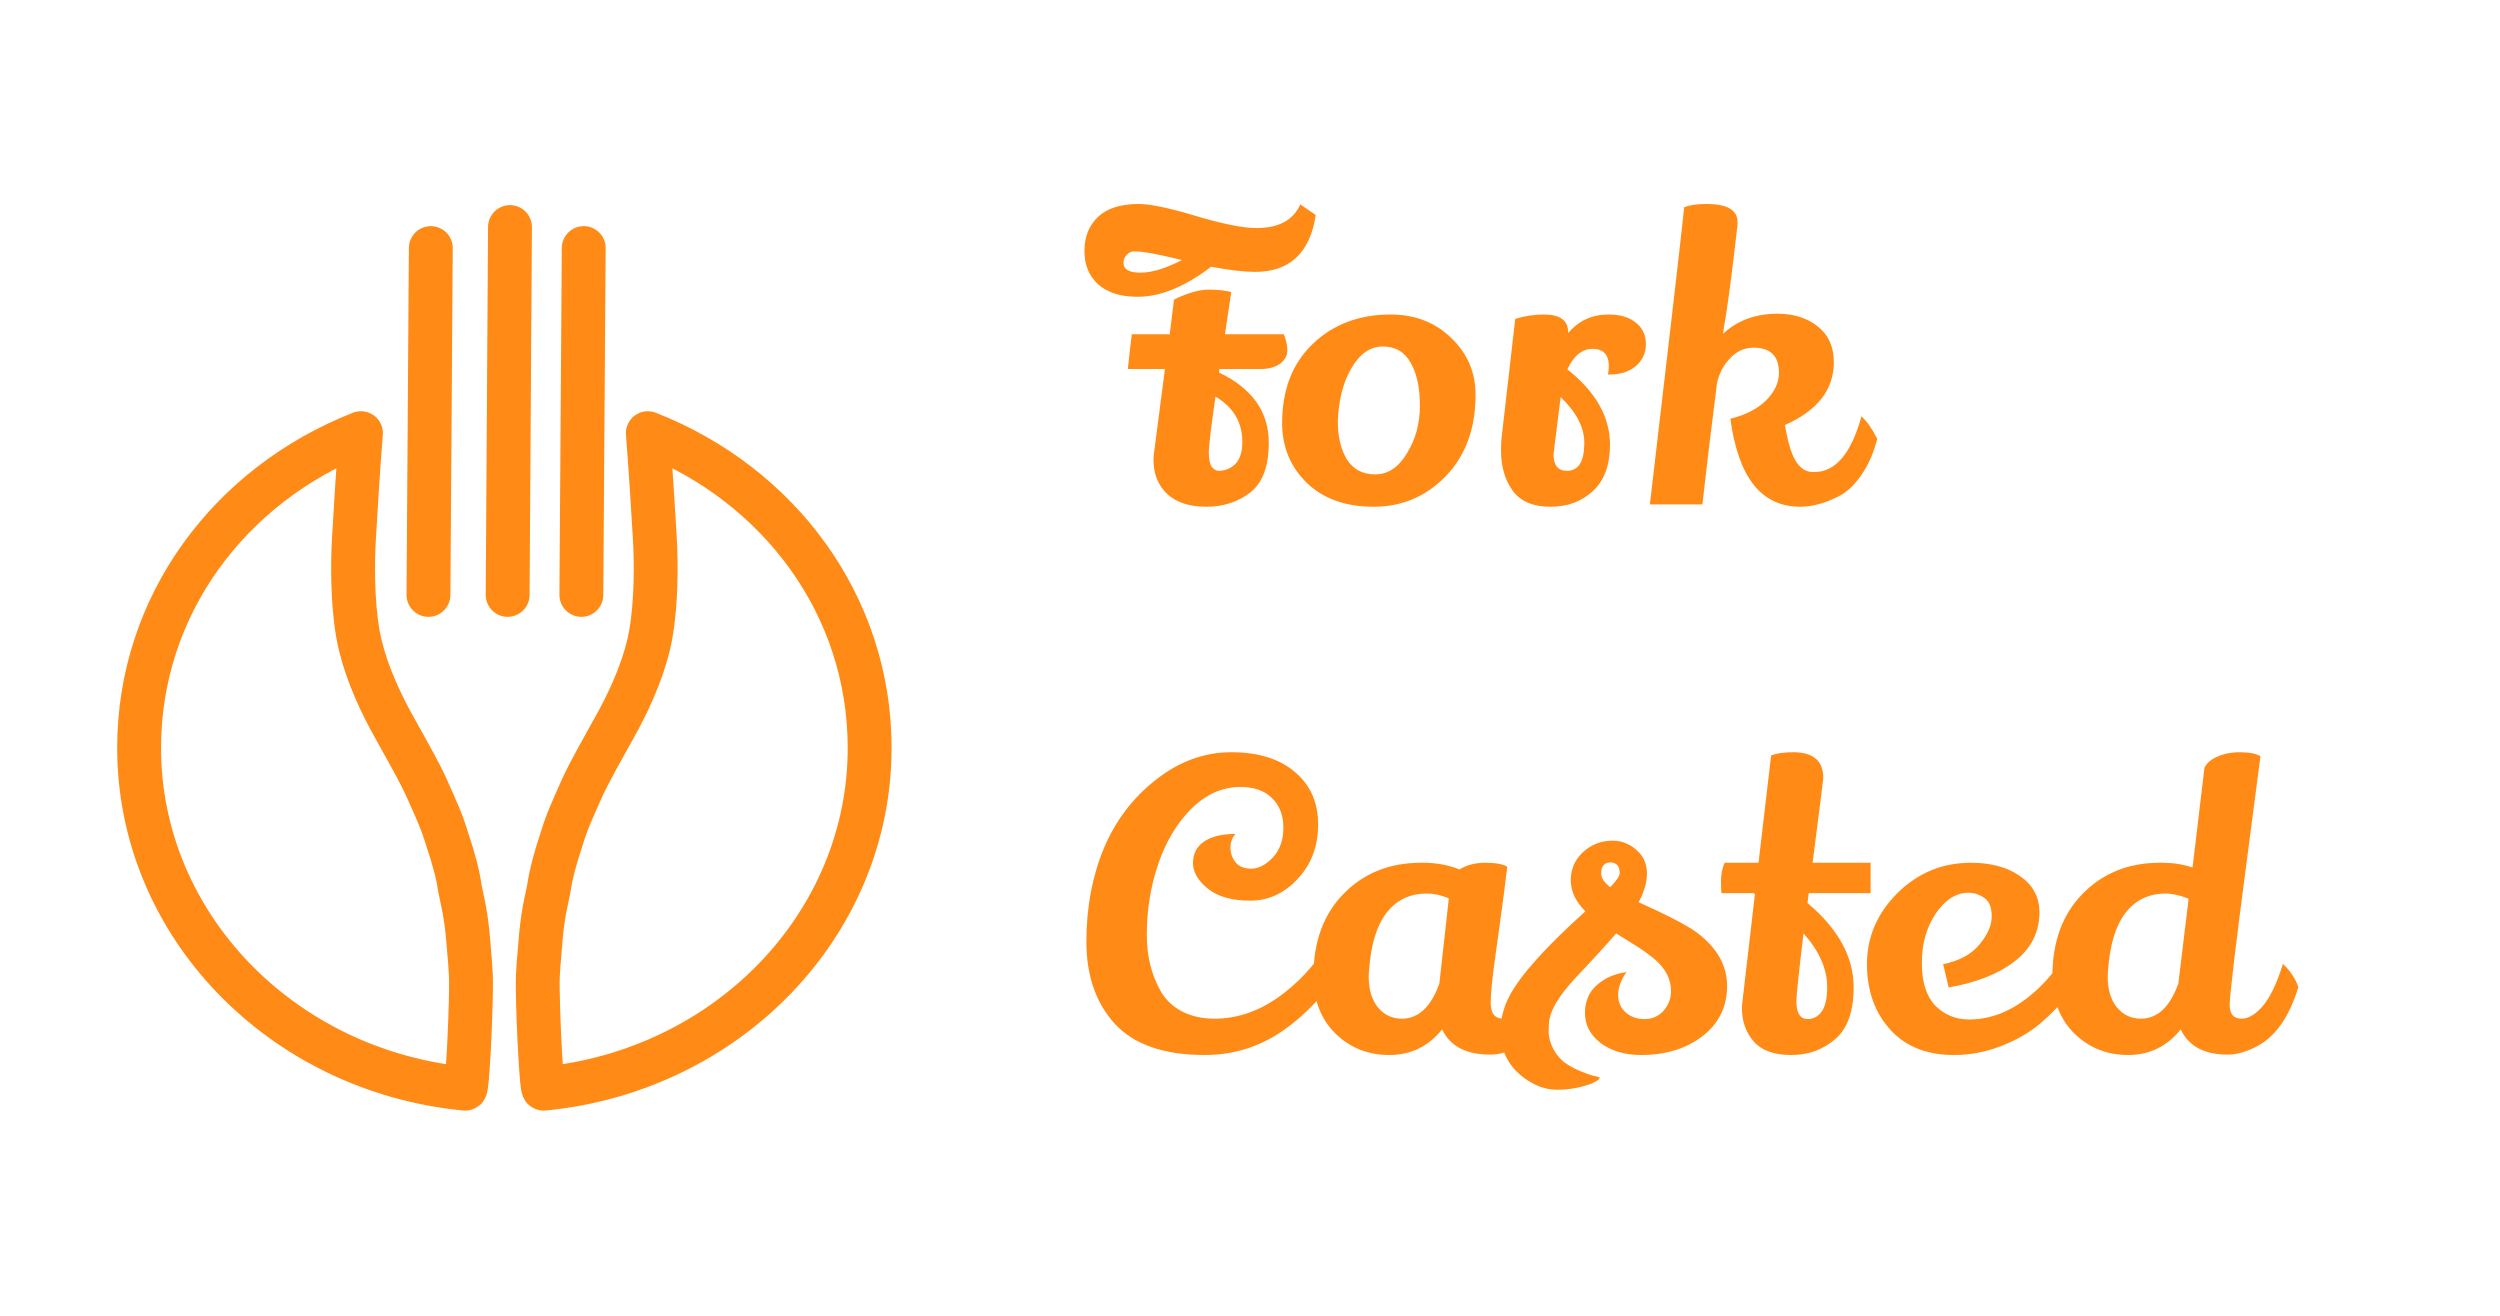
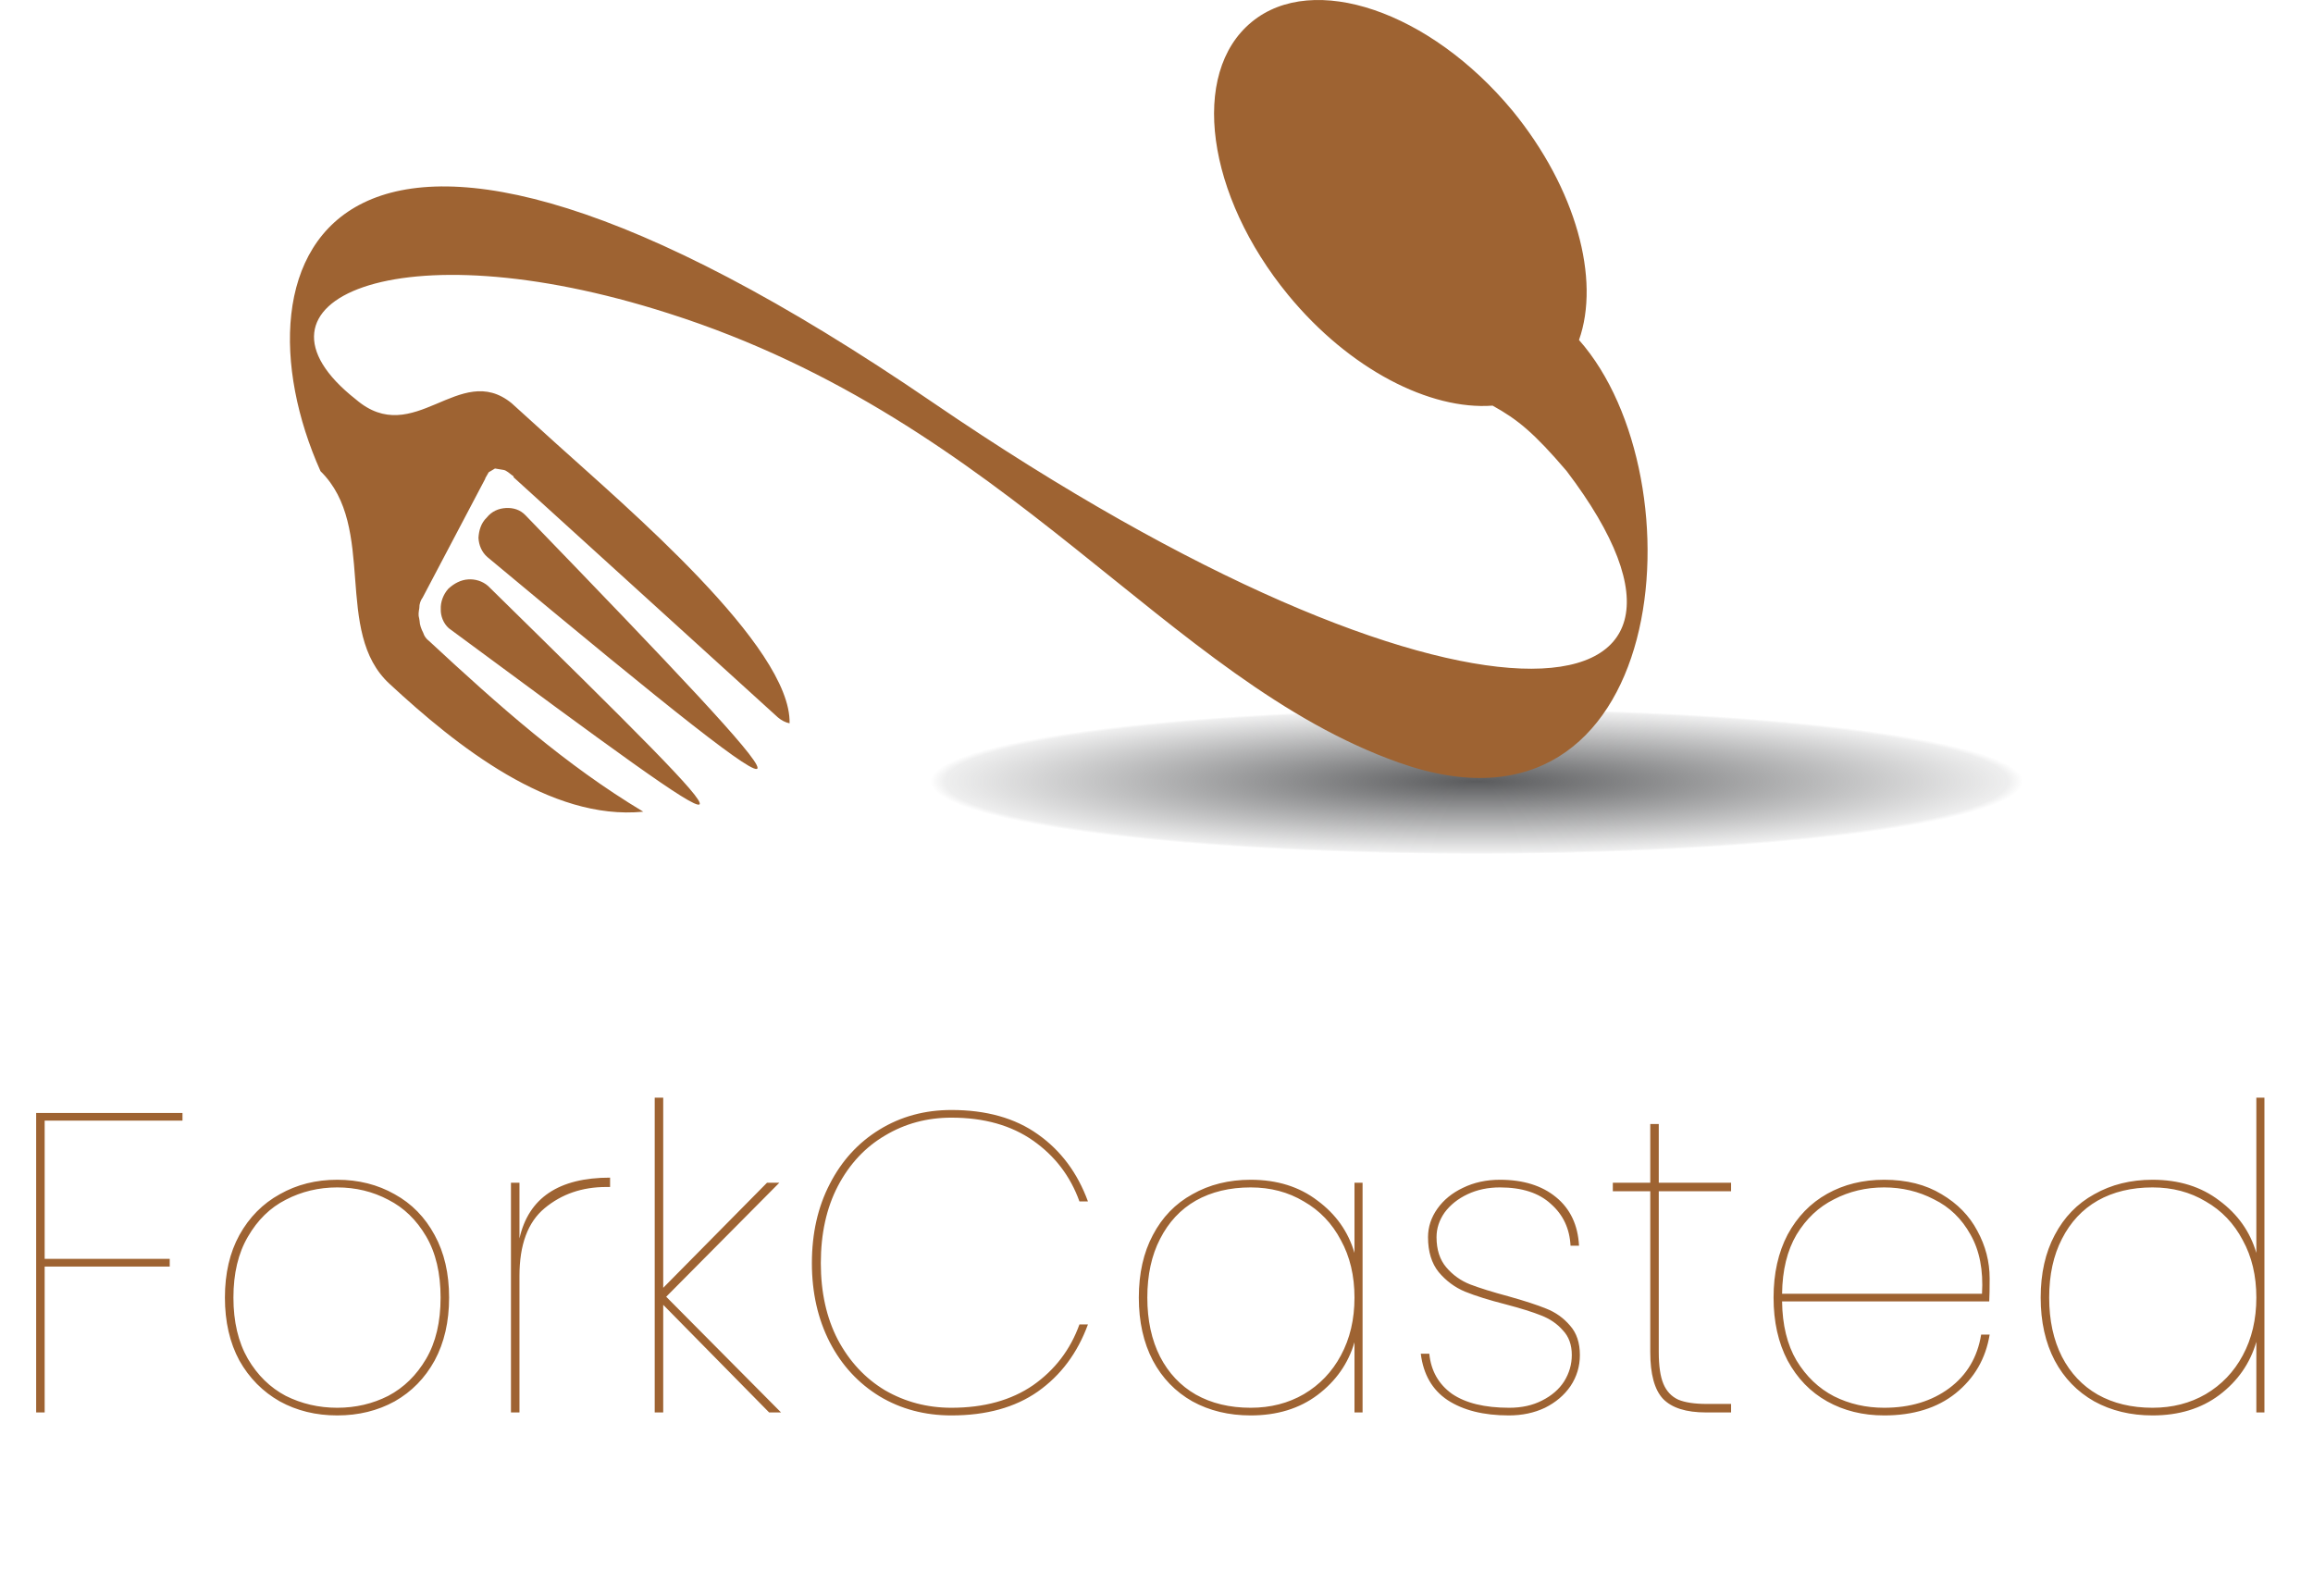
- <svg xmlns="http://www.w3.org/2000/svg" width="114" height="60" fill="none" viewBox="0 0 114 60">
-   <path stroke="#FF8A15" stroke-linecap="round" stroke-linejoin="round" stroke-width="2" d="M21.371 48.051C21.424 47.133 21.476 45.622 21.476 45.137C21.476 44.651 21.505 44.624 21.371 43.115C21.261 41.63 21.074 41.064 20.964 40.47C20.884 39.877 20.695 39.176 20.398 38.286C20.129 37.395 19.886 36.91 19.507 36.046C19.13 35.184 18.429 33.996 17.782 32.809C17.162 31.649 16.568 30.274 16.324 28.925C16.056 27.388 16.082 25.607 16.137 24.608C16.191 23.612 16.35 21.075 16.46 19.753C10.471 22.1 6.344 27.604 6.344 34.104C6.344 42.17 12.845 48.833 21.208 49.643C21.261 49.696 21.315 48.968 21.37 48.052M19.645 11.312L19.538 27.127M26.618 11.312L26.51 27.127M23.255 10.354L23.149 27.127M24.631 48.052C24.575 47.081 24.539 46.109 24.522 45.137C24.522 44.651 24.496 44.624 24.631 43.115C24.738 41.63 24.927 41.064 25.036 40.47C25.117 39.877 25.306 39.176 25.601 38.286C25.871 37.395 26.115 36.91 26.492 36.046C26.87 35.184 27.571 33.996 28.218 32.809C28.838 31.649 29.433 30.274 29.676 28.925C29.944 27.388 29.919 25.607 29.864 24.608C29.809 23.612 29.648 21.075 29.541 19.753C35.528 22.1 39.656 27.604 39.656 34.104C39.656 42.17 33.155 48.833 24.792 49.643C24.738 49.696 24.686 48.968 24.631 48.052Z" />
-   <path fill="#FF8A15" d="M57.226 12.398C56.746 12.398 56.08 12.32 55.228 12.164C54.028 13.076 52.918 13.532 51.898 13.532C51.862 13.532 51.826 13.532 51.79 13.532C51.058 13.52 50.482 13.328 50.062 12.956C49.654 12.572 49.45 12.068 49.45 11.444C49.45 10.808 49.654 10.292 50.062 9.896C50.482 9.5 51.1 9.302 51.916 9.302C52.456 9.302 53.32 9.482 54.508 9.842C55.756 10.214 56.686 10.4 57.298 10.4C58.306 10.4 58.972 10.04 59.296 9.32L59.998 9.806C59.734 11.534 58.81 12.398 57.226 12.398ZM51.232 11.984C51.232 12.284 51.49 12.434 52.006 12.434C52.522 12.434 53.152 12.242 53.896 11.858C52.84 11.594 52.114 11.462 51.718 11.462C51.586 11.462 51.472 11.516 51.376 11.624C51.28 11.72 51.232 11.84 51.232 11.984ZM56.146 13.316L55.858 15.242H58.54C58.648 15.494 58.702 15.74 58.702 15.98C58.702 16.22 58.588 16.424 58.36 16.592C58.132 16.748 57.844 16.826 57.496 16.826H55.606L55.588 16.988C57.1 17.708 57.856 18.776 57.856 20.192C57.856 21.26 57.574 22.016 57.01 22.46C56.446 22.892 55.78 23.108 55.012 23.108C54.244 23.108 53.65 22.916 53.23 22.532C52.81 22.136 52.6 21.614 52.6 20.966C52.6 20.858 52.612 20.72 52.636 20.552L53.122 16.826H51.43C51.502 16.142 51.562 15.614 51.61 15.242H53.338L53.536 13.658C54.16 13.358 54.682 13.208 55.102 13.208C55.522 13.208 55.87 13.244 56.146 13.316ZM55.57 21.47C55.858 21.47 56.11 21.368 56.326 21.164C56.542 20.948 56.65 20.612 56.65 20.156C56.65 19.256 56.242 18.566 55.426 18.086C55.234 19.418 55.132 20.252 55.12 20.588C55.12 20.912 55.162 21.14 55.246 21.272C55.342 21.404 55.45 21.47 55.57 21.47ZM63.416 14.342C64.519 14.342 65.438 14.696 66.169 15.404C66.913 16.112 67.285 16.976 67.285 17.996C67.285 19.544 66.829 20.786 65.918 21.722C65.017 22.646 63.925 23.108 62.642 23.108C61.358 23.108 60.337 22.742 59.581 22.01C58.837 21.278 58.465 20.372 58.465 19.292C58.465 17.78 58.928 16.58 59.852 15.692C60.788 14.792 61.975 14.342 63.416 14.342ZM63.056 15.8C62.492 15.8 62.017 16.124 61.633 16.772C61.249 17.42 61.039 18.236 61.004 19.22C61.004 19.916 61.142 20.492 61.417 20.948C61.706 21.404 62.138 21.632 62.714 21.632C63.289 21.632 63.77 21.314 64.153 20.678C64.549 20.042 64.748 19.316 64.748 18.5C64.748 17.684 64.609 17.036 64.334 16.556C64.058 16.052 63.632 15.8 63.056 15.8ZM73.361 16.7C73.361 16.172 73.115 15.908 72.623 15.908C72.143 15.908 71.759 16.22 71.471 16.844C72.767 17.864 73.415 19.01 73.415 20.282C73.415 21.206 73.157 21.908 72.641 22.388C72.125 22.868 71.477 23.108 70.697 23.108C69.917 23.108 69.347 22.868 68.987 22.388C68.627 21.896 68.447 21.278 68.447 20.534C68.447 20.306 68.453 20.138 68.465 20.03L69.095 14.54C69.527 14.408 69.965 14.342 70.409 14.342C71.141 14.342 71.507 14.612 71.507 15.152V15.188C71.987 14.624 72.599 14.342 73.343 14.342C73.883 14.342 74.303 14.468 74.603 14.72C74.903 14.96 75.053 15.284 75.053 15.692C75.053 16.1 74.897 16.436 74.585 16.7C74.285 16.952 73.889 17.078 73.397 17.078C73.373 17.078 73.349 17.078 73.325 17.078C73.349 16.946 73.361 16.82 73.361 16.7ZM72.245 20.192C72.245 19.496 71.885 18.8 71.165 18.104C70.949 19.832 70.841 20.702 70.841 20.714C70.841 21.218 71.045 21.47 71.453 21.47C71.981 21.47 72.245 21.044 72.245 20.192ZM83.623 16.52C83.623 17.768 82.879 18.722 81.391 19.382C81.427 19.598 81.481 19.856 81.553 20.156C81.769 21.044 82.129 21.5 82.633 21.524C82.669 21.524 82.705 21.524 82.741 21.524C83.701 21.524 84.415 20.678 84.883 18.986C85.135 19.214 85.375 19.556 85.603 20.012C85.435 20.66 85.195 21.206 84.883 21.65C84.583 22.094 84.253 22.412 83.893 22.604C83.257 22.94 82.657 23.108 82.093 23.108C80.773 23.108 79.849 22.37 79.321 20.894C79.117 20.306 78.979 19.706 78.907 19.094C79.591 18.926 80.131 18.65 80.527 18.266C80.923 17.87 81.121 17.45 81.121 17.006C81.121 16.238 80.737 15.854 79.969 15.854C79.549 15.854 79.189 16.016 78.889 16.34C78.589 16.652 78.391 17.03 78.295 17.474C78.223 18.086 78.103 19.052 77.935 20.372C77.779 21.68 77.677 22.556 77.629 23H75.235C76.099 15.644 76.621 11.126 76.801 9.446C77.053 9.35 77.395 9.302 77.827 9.302C78.763 9.302 79.231 9.578 79.231 10.13V10.238C78.991 12.41 78.769 14.072 78.565 15.224C79.225 14.612 80.053 14.306 81.049 14.306C81.793 14.306 82.405 14.498 82.885 14.882C83.377 15.266 83.623 15.812 83.623 16.52ZM54.94 48.108C53.08 48.108 51.712 47.634 50.836 46.686C49.972 45.738 49.54 44.49 49.54 42.942C49.54 41.382 49.804 39.966 50.332 38.694C50.872 37.41 51.67 36.36 52.726 35.544C53.782 34.716 54.922 34.302 56.146 34.302C57.382 34.302 58.348 34.602 59.044 35.202C59.752 35.79 60.106 36.588 60.106 37.596C60.106 38.592 59.794 39.42 59.17 40.08C58.558 40.74 57.838 41.07 57.01 41.07C56.182 41.07 55.54 40.89 55.084 40.53C54.628 40.158 54.4 39.768 54.4 39.36C54.4 38.94 54.562 38.616 54.886 38.388C55.222 38.148 55.708 38.028 56.344 38.028C56.188 38.184 56.11 38.394 56.11 38.658C56.11 38.91 56.188 39.132 56.344 39.324C56.5 39.516 56.74 39.612 57.064 39.612C57.388 39.612 57.712 39.444 58.036 39.108C58.36 38.76 58.522 38.304 58.522 37.74C58.522 37.176 58.348 36.726 58 36.39C57.664 36.054 57.184 35.886 56.56 35.886C55.744 35.886 55 36.216 54.328 36.876C53.668 37.536 53.164 38.376 52.816 39.396C52.468 40.416 52.294 41.49 52.294 42.618C52.294 43.59 52.504 44.448 52.924 45.192C53.14 45.576 53.458 45.882 53.878 46.11C54.31 46.338 54.814 46.452 55.39 46.452C56.374 46.452 57.322 46.14 58.234 45.516C59.146 44.88 59.914 44.064 60.538 43.068L61.15 44.166C60.442 45.318 59.554 46.266 58.486 47.01C57.418 47.742 56.236 48.108 54.94 48.108ZM67.957 48.09C66.853 48.09 66.121 47.706 65.761 46.938C65.138 47.718 64.334 48.108 63.349 48.108C62.377 48.108 61.556 47.778 60.883 47.118C60.224 46.458 59.894 45.588 59.894 44.508C59.894 42.936 60.355 41.682 61.279 40.746C62.203 39.81 63.373 39.342 64.79 39.342C64.826 39.342 64.862 39.342 64.897 39.342C65.498 39.342 66.049 39.444 66.553 39.648C66.877 39.444 67.267 39.342 67.724 39.342C68.192 39.342 68.528 39.402 68.731 39.522C68.624 40.41 68.51 41.286 68.389 42.15C68.269 43.002 68.186 43.608 68.138 43.968C68.029 44.784 67.975 45.372 67.975 45.732C67.975 46.212 68.168 46.452 68.552 46.452C68.852 46.452 69.169 46.254 69.505 45.858C69.841 45.45 70.135 44.814 70.388 43.95C70.736 44.262 70.975 44.61 71.108 44.994C70.76 46.134 70.291 46.938 69.704 47.406C69.115 47.862 68.534 48.09 67.957 48.09ZM65.059 40.746C64.291 40.746 63.679 41.04 63.224 41.628C62.779 42.204 62.516 43.068 62.431 44.22C62.419 44.328 62.413 44.43 62.413 44.526C62.413 45.114 62.551 45.582 62.828 45.93C63.115 46.278 63.481 46.452 63.925 46.452C64.681 46.452 65.251 45.918 65.635 44.85L66.067 40.962C65.719 40.818 65.383 40.746 65.059 40.746ZM77.333 42.492C78.281 43.188 78.755 44.01 78.755 44.958C78.755 45.906 78.383 46.668 77.639 47.244C76.895 47.82 75.959 48.108 74.831 48.108C74.099 48.108 73.487 47.928 72.995 47.568C72.515 47.196 72.275 46.74 72.275 46.2C72.275 45.66 72.455 45.234 72.815 44.922C73.175 44.598 73.625 44.4 74.165 44.328C73.913 44.688 73.787 45.036 73.787 45.372C73.787 45.696 73.901 45.96 74.129 46.164C74.357 46.368 74.645 46.47 74.993 46.47C75.341 46.47 75.629 46.344 75.857 46.092C76.085 45.828 76.199 45.528 76.199 45.192C76.199 44.64 75.941 44.148 75.425 43.716C75.113 43.464 74.777 43.23 74.417 43.014C74.057 42.786 73.865 42.666 73.841 42.654C73.793 42.618 73.745 42.588 73.697 42.564C73.481 42.816 73.169 43.164 72.761 43.608C72.353 44.04 72.029 44.388 71.789 44.652C71.117 45.384 70.739 45.996 70.655 46.488C70.631 46.584 70.619 46.77 70.619 47.046C70.619 47.31 70.697 47.586 70.853 47.874C71.021 48.162 71.219 48.378 71.447 48.522C71.675 48.666 71.897 48.78 72.113 48.864C72.341 48.96 72.533 49.026 72.689 49.062C72.857 49.098 72.941 49.122 72.941 49.134C72.941 49.218 72.809 49.314 72.545 49.422C72.053 49.602 71.537 49.692 70.997 49.692C70.469 49.692 69.953 49.5 69.449 49.116C68.765 48.588 68.423 47.886 68.423 47.01C68.423 46.47 68.561 45.936 68.837 45.408C69.329 44.472 70.481 43.188 72.293 41.556C71.849 41.112 71.627 40.638 71.627 40.134C71.627 39.63 71.813 39.204 72.185 38.856C72.569 38.508 73.019 38.334 73.535 38.334C74.003 38.334 74.411 38.52 74.759 38.892C74.987 39.144 75.101 39.462 75.101 39.846C75.101 40.23 74.975 40.662 74.723 41.142C76.007 41.718 76.877 42.168 77.333 42.492ZM73.427 40.458C73.715 40.158 73.859 39.942 73.859 39.81C73.859 39.51 73.727 39.348 73.463 39.324C73.163 39.324 73.013 39.492 73.013 39.828C73.013 40.032 73.151 40.242 73.427 40.458ZM83.141 35.472C83.141 35.544 82.978 36.834 82.654 39.342H85.3V40.728H82.475L82.421 41.178C83.825 42.354 84.526 43.638 84.526 45.03C84.526 46.122 84.245 46.908 83.68 47.388C83.129 47.868 82.463 48.108 81.683 48.108C80.903 48.108 80.332 47.904 79.972 47.496C79.612 47.076 79.433 46.572 79.433 45.984C79.433 45.852 79.445 45.708 79.469 45.552L80.026 40.764L79.954 40.728H78.496C78.484 40.608 78.478 40.416 78.478 40.152C78.478 39.876 78.532 39.606 78.641 39.342H80.189L80.764 34.446C81.016 34.35 81.353 34.302 81.772 34.302C82.684 34.302 83.141 34.692 83.141 35.472ZM83.32 45.012C83.32 44.184 82.96 43.368 82.24 42.564C82.025 44.352 81.916 45.384 81.916 45.66C81.916 46.2 82.091 46.47 82.439 46.47C82.691 46.47 82.9 46.356 83.069 46.128C83.237 45.888 83.32 45.516 83.32 45.012ZM88.608 43.968C89.352 43.812 89.904 43.512 90.264 43.068C90.636 42.624 90.822 42.198 90.822 41.79C90.822 41.37 90.708 41.088 90.48 40.944C90.264 40.788 90.024 40.71 89.76 40.71C89.196 40.71 88.698 41.028 88.266 41.664C87.846 42.288 87.636 43.038 87.636 43.914C87.636 44.778 87.84 45.426 88.248 45.858C88.668 46.278 89.184 46.488 89.796 46.488C90.696 46.488 91.56 46.176 92.388 45.552C93.216 44.928 93.888 44.112 94.404 43.104C94.668 43.356 94.908 43.668 95.124 44.04C94.728 44.94 94.026 45.822 93.018 46.686C92.514 47.106 91.914 47.448 91.218 47.712C90.534 47.976 89.826 48.108 89.094 48.108C87.894 48.108 86.946 47.742 86.25 47.01C85.506 46.218 85.134 45.204 85.134 43.968C85.134 42.732 85.596 41.652 86.52 40.728C87.456 39.804 88.572 39.342 89.868 39.342C90.792 39.342 91.542 39.546 92.118 39.954C92.694 40.35 92.988 40.89 93 41.574C93 42.498 92.628 43.248 91.884 43.824C91.152 44.4 90.144 44.802 88.86 45.03L88.608 43.968ZM100.521 35.022C100.605 34.818 100.791 34.65 101.079 34.518C101.379 34.374 101.733 34.302 102.141 34.302C102.561 34.302 102.873 34.362 103.077 34.482C102.957 35.418 102.765 36.888 102.501 38.892C101.949 43.08 101.673 45.39 101.673 45.822C101.673 46.242 101.853 46.452 102.213 46.452C102.525 46.452 102.849 46.26 103.185 45.876C103.521 45.48 103.827 44.838 104.103 43.95C104.439 44.274 104.673 44.628 104.805 45.012C104.373 46.44 103.695 47.364 102.771 47.784C102.351 47.988 101.955 48.09 101.583 48.09C100.515 48.09 99.801 47.706 99.441 46.938C98.817 47.718 98.019 48.108 97.047 48.108C96.075 48.108 95.253 47.778 94.581 47.118C93.921 46.458 93.591 45.588 93.591 44.508C93.591 42.936 94.053 41.682 94.977 40.746C95.901 39.81 97.071 39.342 98.487 39.342C98.523 39.342 98.559 39.342 98.595 39.342C99.087 39.342 99.549 39.414 99.981 39.558L100.521 35.022ZM98.757 40.746C97.989 40.746 97.377 41.04 96.921 41.628C96.477 42.204 96.213 43.068 96.129 44.22C96.117 44.328 96.111 44.43 96.111 44.526C96.111 45.114 96.249 45.582 96.525 45.93C96.813 46.278 97.179 46.452 97.623 46.452C98.379 46.452 98.949 45.918 99.333 44.85L99.801 40.98C99.405 40.824 99.057 40.746 98.757 40.746Z" />
+ <svg xmlns="http://www.w3.org/2000/svg" width="87" height="60" viewBox="0 0 87 60" fill="none">
+   <path d="M55.543 32.126C44.185 32.126 34.984 30.902 34.984 29.397C34.984 27.883 44.185 26.661 55.543 26.661C66.892 26.661 76.095 27.883 76.095 29.397C76.095 30.902 66.892 32.126 55.543 32.126Z" fill="url(#paint0_radial_601_464)" />
+   <path fill-rule="evenodd" clip-rule="evenodd" d="M19.768 19.383C19.564 19.168 19.304 19.094 19.031 19.108C18.757 19.122 18.498 19.229 18.307 19.469C18.091 19.673 18.012 19.961 17.997 20.23C18.011 20.503 18.118 20.763 18.328 20.949C32.37 32.66 30.916 30.908 19.768 19.383ZM18.357 22.039C18.147 21.853 17.858 21.774 17.613 21.793C17.34 21.807 17.076 21.945 16.859 22.149C16.673 22.36 16.566 22.643 16.579 22.916C16.57 23.156 16.671 23.443 16.882 23.63C29.085 32.649 29.329 32.811 18.357 22.039ZM52.613 28.682C62.831 32.302 64.003 17.997 59.392 12.788C60.198 10.512 59.294 7.104 56.892 4.166C53.783 0.417 49.391 -1.076 47.081 0.826C44.735 2.753 45.379 7.354 48.457 11.099C50.76 13.898 53.788 15.432 56.142 15.257C57.079 15.776 57.69 16.27 58.924 17.714C66.331 27.463 54.854 28.635 35.108 15.153C12.203 -0.524 8.548 9.896 12.056 17.723C14.204 19.831 12.515 23.77 14.658 25.727C17.164 28.049 20.698 30.876 24.195 30.53C21.264 28.77 18.798 26.576 16.137 24.108C16.032 24.03 15.957 23.927 15.918 23.799C15.85 23.669 15.787 23.506 15.782 23.354L15.767 23.262C15.727 23.135 15.747 23.018 15.772 22.87C15.769 22.719 15.821 22.578 15.9 22.471L18.249 18.012L18.255 17.983L18.382 17.763L18.618 17.622L18.939 17.675C19.057 17.695 19.159 17.803 19.32 17.921L19.316 17.95L29.256 26.98C29.387 27.093 29.553 27.18 29.699 27.205C29.765 24.321 23.533 19.052 20.917 16.682L19.242 15.164C17.279 13.567 15.572 16.898 13.385 15.022C8.751 11.377 14.848 8.484 25.149 11.787C37.972 15.875 43.877 25.583 52.613 28.682Z" fill="#9E6332" />
+   <path d="M6.864 41.862V42.15H1.68V47.35H6.384V47.638H1.68V53.126H1.36V41.862H6.864ZM12.684 53.238C11.884 53.238 11.164 53.062 10.524 52.71C9.884 52.347 9.377 51.835 9.004 51.174C8.641 50.502 8.46 49.712 8.46 48.806C8.46 47.899 8.641 47.115 9.004 46.454C9.377 45.782 9.884 45.27 10.524 44.918C11.164 44.555 11.884 44.374 12.684 44.374C13.484 44.374 14.204 44.555 14.844 44.918C15.484 45.27 15.985 45.782 16.348 46.454C16.711 47.115 16.892 47.899 16.892 48.806C16.892 49.712 16.711 50.502 16.348 51.174C15.985 51.835 15.484 52.347 14.844 52.71C14.204 53.062 13.484 53.238 12.684 53.238ZM12.684 52.95C13.377 52.95 14.017 52.8 14.604 52.502C15.191 52.192 15.665 51.728 16.028 51.11C16.391 50.491 16.572 49.723 16.572 48.806C16.572 47.888 16.391 47.12 16.028 46.502C15.665 45.883 15.191 45.424 14.604 45.126C14.017 44.816 13.377 44.662 12.684 44.662C11.991 44.662 11.345 44.816 10.748 45.126C10.161 45.424 9.687 45.888 9.324 46.518C8.961 47.136 8.78 47.899 8.78 48.806C8.78 49.712 8.961 50.48 9.324 51.11C9.687 51.728 10.161 52.192 10.748 52.502C11.345 52.8 11.991 52.95 12.684 52.95ZM19.539 46.582C19.881 45.056 21.017 44.294 22.947 44.294V44.646H22.803C21.897 44.646 21.123 44.912 20.483 45.446C19.854 45.968 19.539 46.816 19.539 47.99V53.126H19.219V44.486H19.539V46.582ZM28.93 53.126L24.946 49.078V53.126H24.626V41.286H24.946V48.438L28.85 44.486H29.314L25.058 48.774L29.378 53.126H28.93ZM30.538 47.51C30.538 46.39 30.762 45.398 31.21 44.534C31.658 43.659 32.282 42.976 33.082 42.486C33.882 41.995 34.783 41.75 35.786 41.75C37.098 41.75 38.181 42.054 39.034 42.662C39.898 43.27 40.528 44.112 40.922 45.19H40.602C40.261 44.24 39.679 43.478 38.858 42.902C38.037 42.326 37.013 42.038 35.786 42.038C34.869 42.038 34.037 42.262 33.29 42.71C32.544 43.147 31.951 43.782 31.514 44.614C31.087 45.435 30.874 46.4 30.874 47.51C30.874 48.608 31.087 49.568 31.514 50.39C31.951 51.211 32.544 51.846 33.29 52.294C34.047 52.731 34.88 52.95 35.786 52.95C37.013 52.95 38.037 52.667 38.858 52.102C39.679 51.526 40.261 50.763 40.602 49.814H40.922C40.528 50.891 39.898 51.734 39.034 52.342C38.181 52.939 37.098 53.238 35.786 53.238C34.783 53.238 33.882 52.998 33.082 52.518C32.282 52.027 31.658 51.35 31.21 50.486C30.762 49.611 30.538 48.619 30.538 47.51ZM42.835 48.806C42.835 47.899 43.011 47.115 43.363 46.454C43.715 45.782 44.211 45.27 44.851 44.918C45.491 44.555 46.222 44.374 47.043 44.374C48.035 44.374 48.872 44.635 49.555 45.158C50.248 45.67 50.712 46.326 50.947 47.126V44.486H51.251V53.126H50.947V50.486C50.712 51.286 50.248 51.947 49.555 52.47C48.872 52.982 48.035 53.238 47.043 53.238C46.222 53.238 45.491 53.062 44.851 52.71C44.211 52.347 43.715 51.835 43.363 51.174C43.011 50.502 42.835 49.712 42.835 48.806ZM50.947 48.806C50.947 47.984 50.776 47.264 50.435 46.646C50.104 46.016 49.64 45.531 49.043 45.19C48.456 44.838 47.79 44.662 47.043 44.662C46.254 44.662 45.566 44.827 44.979 45.158C44.403 45.488 43.955 45.968 43.635 46.598C43.315 47.216 43.155 47.952 43.155 48.806C43.155 49.659 43.315 50.4 43.635 51.03C43.955 51.648 44.403 52.123 44.979 52.454C45.566 52.784 46.254 52.95 47.043 52.95C47.79 52.95 48.456 52.779 49.043 52.438C49.64 52.086 50.104 51.6 50.435 50.982C50.776 50.352 50.947 49.627 50.947 48.806ZM56.753 53.238C55.804 53.238 55.036 53.046 54.449 52.662C53.873 52.278 53.537 51.696 53.441 50.918H53.761C53.825 51.558 54.108 52.059 54.609 52.422C55.121 52.774 55.841 52.95 56.769 52.95C57.239 52.95 57.649 52.859 58.001 52.678C58.364 52.496 58.641 52.256 58.833 51.958C59.025 51.648 59.121 51.318 59.121 50.966C59.121 50.582 59.009 50.272 58.785 50.038C58.572 49.792 58.3 49.606 57.969 49.478C57.649 49.35 57.207 49.211 56.641 49.062C56.012 48.902 55.5 48.742 55.105 48.582C54.721 48.422 54.391 48.176 54.113 47.846C53.847 47.515 53.713 47.078 53.713 46.534C53.713 46.15 53.831 45.792 54.065 45.462C54.3 45.131 54.62 44.87 55.025 44.678C55.441 44.475 55.905 44.374 56.417 44.374C57.292 44.374 57.996 44.592 58.529 45.03C59.063 45.467 59.351 46.075 59.393 46.854H59.073C59.041 46.214 58.796 45.691 58.337 45.286C57.889 44.87 57.249 44.662 56.417 44.662C55.969 44.662 55.564 44.747 55.201 44.918C54.839 45.088 54.551 45.318 54.337 45.606C54.135 45.894 54.033 46.203 54.033 46.534C54.033 47.003 54.156 47.382 54.401 47.67C54.647 47.958 54.945 48.171 55.297 48.31C55.66 48.448 56.14 48.598 56.737 48.758C57.345 48.928 57.82 49.083 58.161 49.222C58.513 49.36 58.812 49.574 59.057 49.862C59.303 50.139 59.425 50.507 59.425 50.966C59.425 51.392 59.308 51.782 59.073 52.134C58.839 52.475 58.519 52.747 58.113 52.95C57.708 53.142 57.255 53.238 56.753 53.238ZM62.392 44.806V50.854C62.392 51.376 62.45 51.776 62.568 52.054C62.685 52.331 62.872 52.528 63.128 52.646C63.384 52.752 63.741 52.806 64.2 52.806H65.112V53.126H64.168C63.421 53.126 62.882 52.955 62.552 52.614C62.232 52.272 62.072 51.686 62.072 50.854V44.806H60.664V44.486H62.072V42.278H62.392V44.486H65.112V44.806H62.392ZM70.87 52.95C71.841 52.95 72.657 52.704 73.318 52.214C73.979 51.723 74.379 51.051 74.518 50.198H74.838C74.689 51.104 74.262 51.84 73.558 52.406C72.865 52.96 71.969 53.238 70.87 53.238C70.07 53.238 69.355 53.062 68.726 52.71C68.097 52.358 67.601 51.846 67.238 51.174C66.886 50.502 66.71 49.712 66.71 48.806C66.71 47.899 66.886 47.11 67.238 46.438C67.601 45.766 68.097 45.254 68.726 44.902C69.355 44.55 70.07 44.374 70.87 44.374C71.713 44.374 72.433 44.555 73.03 44.918C73.627 45.27 74.075 45.728 74.374 46.294C74.683 46.859 74.838 47.456 74.838 48.086C74.838 48.47 74.833 48.758 74.822 48.95H67.03C67.041 49.835 67.222 50.576 67.574 51.174C67.937 51.771 68.406 52.219 68.982 52.518C69.558 52.806 70.187 52.95 70.87 52.95ZM70.87 44.662C70.187 44.662 69.558 44.811 68.982 45.11C68.406 45.398 67.937 45.84 67.574 46.438C67.222 47.035 67.041 47.776 67.03 48.662H74.55C74.603 47.776 74.459 47.035 74.118 46.438C73.787 45.84 73.329 45.398 72.742 45.11C72.166 44.811 71.542 44.662 70.87 44.662ZM76.757 48.806C76.757 47.899 76.933 47.115 77.285 46.454C77.637 45.782 78.133 45.27 78.773 44.918C79.413 44.555 80.144 44.374 80.965 44.374C81.957 44.374 82.794 44.635 83.477 45.158C84.17 45.67 84.634 46.326 84.869 47.126V41.286H85.173V53.126H84.869V50.47C84.634 51.28 84.17 51.947 83.477 52.47C82.794 52.982 81.957 53.238 80.965 53.238C80.144 53.238 79.413 53.062 78.773 52.71C78.133 52.347 77.637 51.835 77.285 51.174C76.933 50.502 76.757 49.712 76.757 48.806ZM84.869 48.806C84.869 47.984 84.698 47.264 84.357 46.646C84.026 46.016 83.562 45.531 82.965 45.19C82.378 44.838 81.712 44.662 80.965 44.662C80.175 44.662 79.487 44.827 78.901 45.158C78.325 45.488 77.877 45.968 77.557 46.598C77.237 47.216 77.077 47.952 77.077 48.806C77.077 49.659 77.237 50.4 77.557 51.03C77.877 51.648 78.325 52.123 78.901 52.454C79.487 52.784 80.175 52.95 80.965 52.95C81.712 52.95 82.378 52.779 82.965 52.438C83.562 52.086 84.026 51.6 84.357 50.982C84.698 50.352 84.869 49.627 84.869 48.806Z" fill="#9E6332" />
+   <defs>
+     <radialGradient id="paint0_radial_601_464" cx="0" cy="0" r="1" gradientUnits="userSpaceOnUse" gradientTransform="translate(55.5402 29.3943) scale(20.5505 2.73303)">
+       <stop stop-color="#5A5B5D" />
+       <stop offset="0.973" stop-color="#5A5B5D" stop-opacity="0.1" />
+       <stop offset="1" stop-color="#5A5B5D" stop-opacity="0" />
+     </radialGradient>
+   </defs>
</svg>
